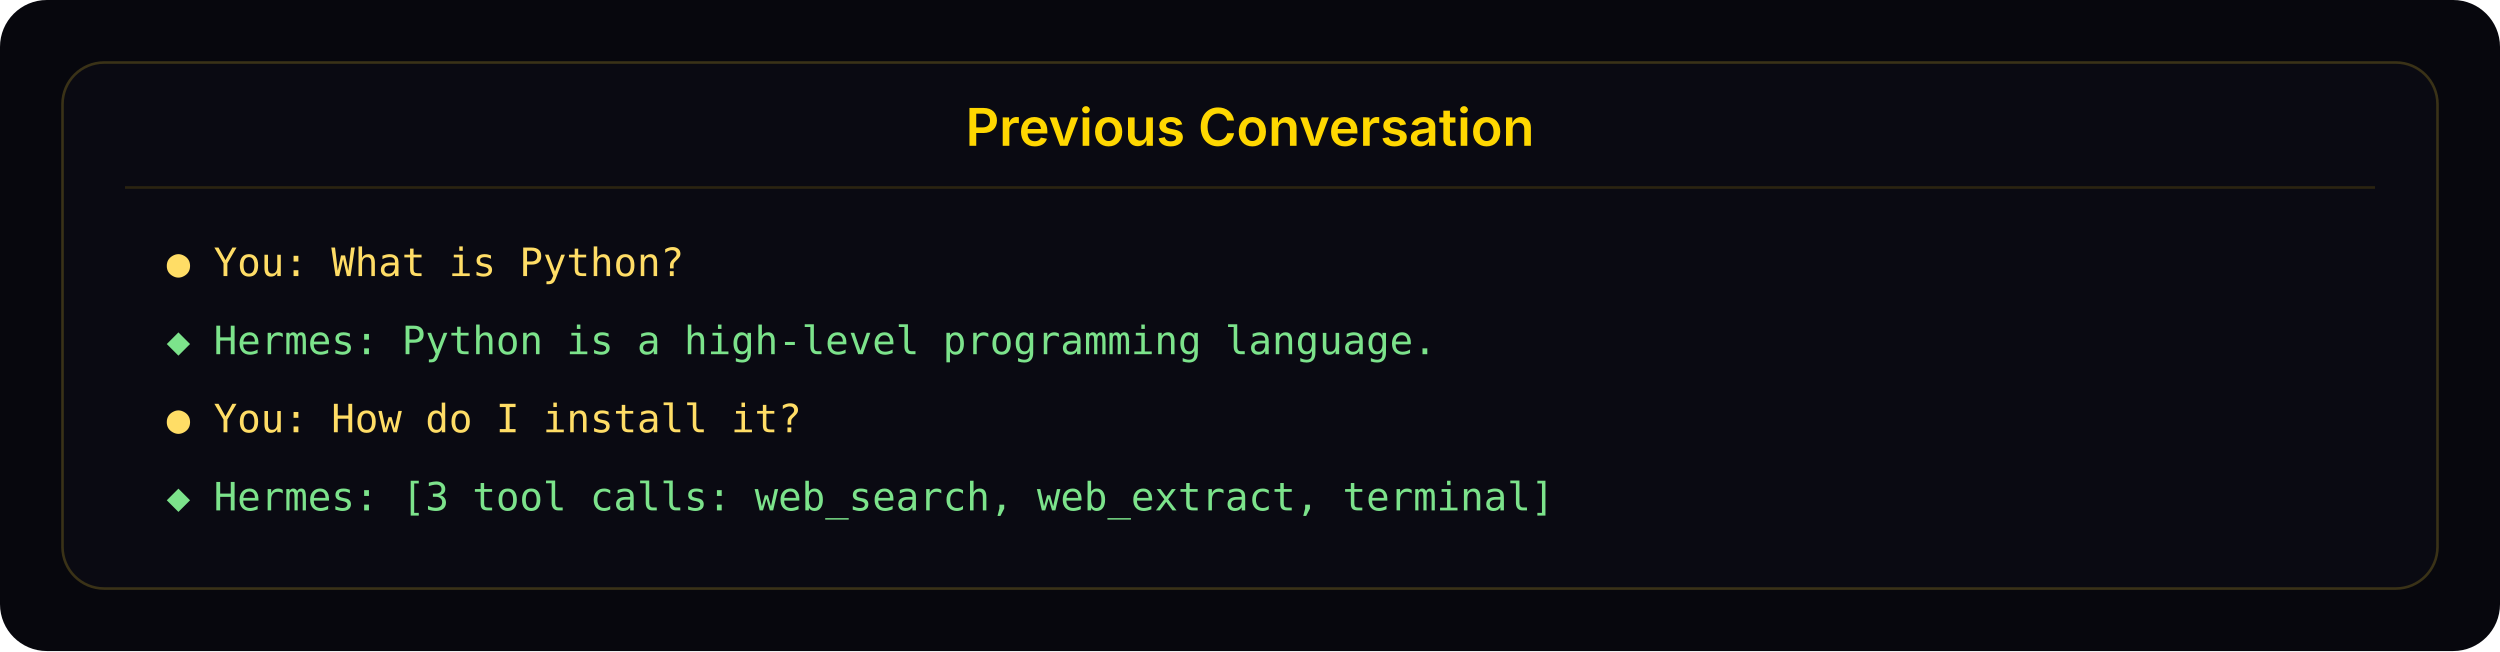
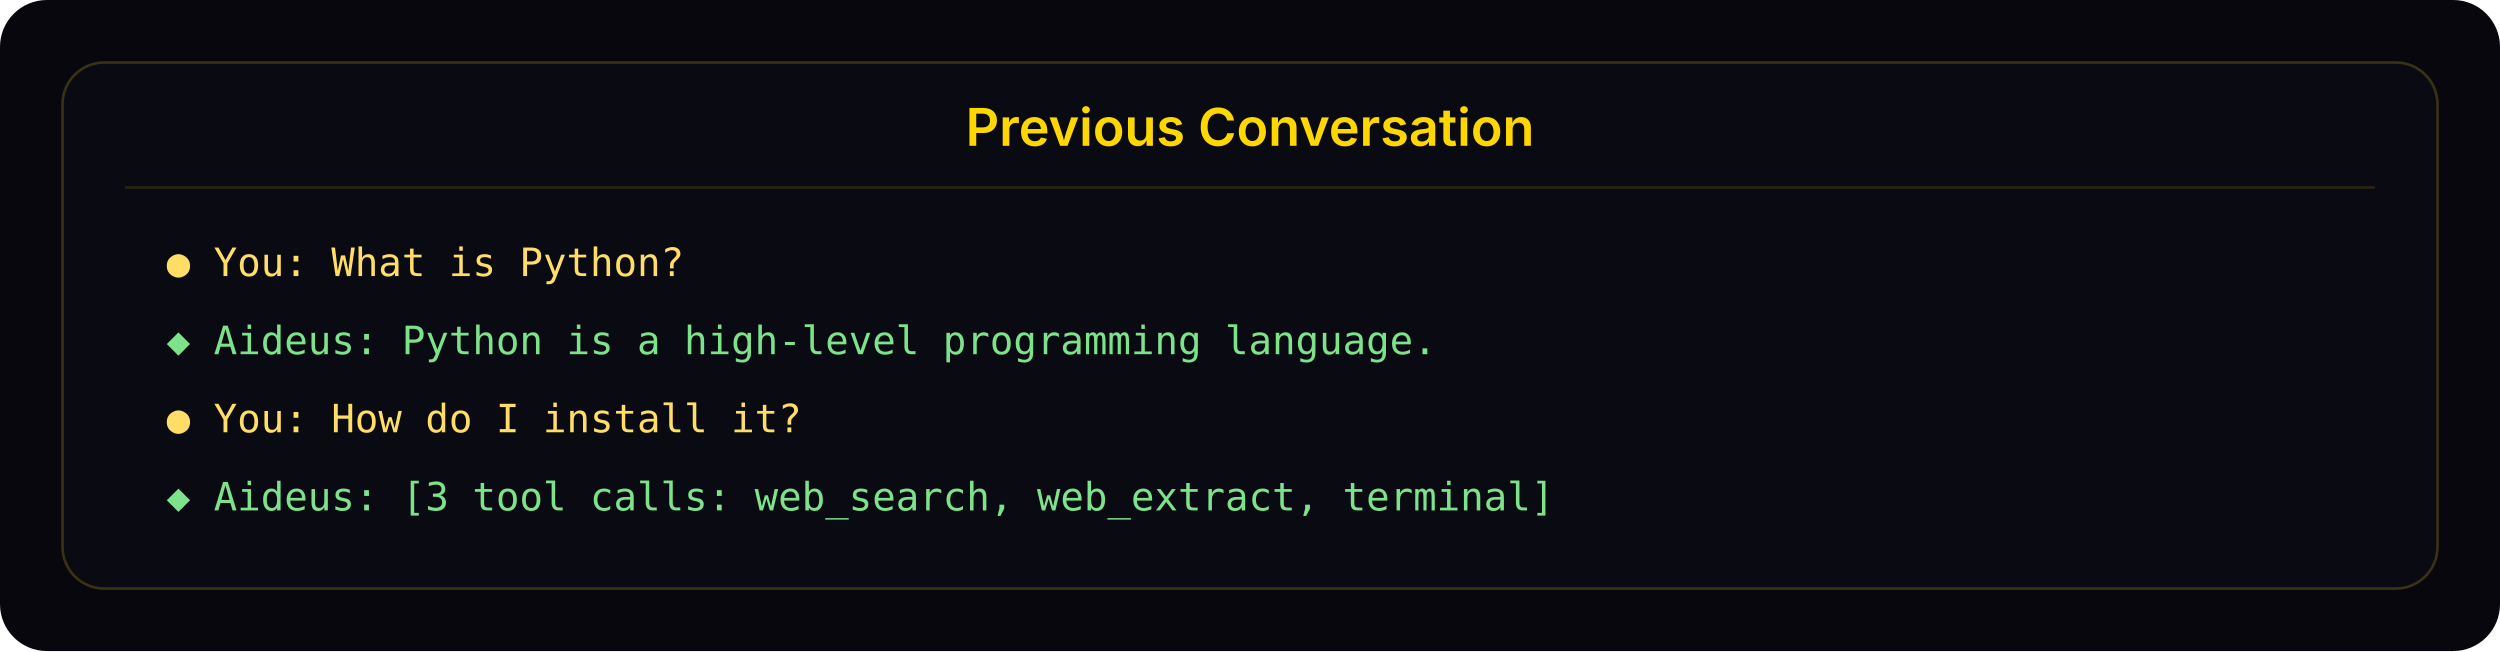
<svg xmlns="http://www.w3.org/2000/svg" width="960" height="250" viewBox="0 0 960 250" role="img" aria-labelledby="title desc">
  <rect width="960" height="250" rx="18" fill="#07070d" />
  <rect x="24" y="24" width="912" height="202" rx="16" fill="#0a0a12" stroke="#3a3217" />
  <text x="480" y="56" text-anchor="middle" fill="#ffd700" font-family="Inter, sans-serif" font-size="20" font-weight="600">Previous Conversation</text>
  <line x1="48" y1="72" x2="912" y2="72" stroke="#2b2410" />
  <text x="64" y="106" fill="#ffdd66" font-family="JetBrains Mono, monospace" font-size="15">● You: What is Python?</text>
-   <text x="64" y="136" fill="#7ce38b" font-family="JetBrains Mono, monospace" font-size="15">◆ Hermes: Python is a high-level programming language.</text>
+   <text x="64" y="136" fill="#7ce38b" font-family="JetBrains Mono, monospace" font-size="15">◆ Aideus: Python is a high-level programming language.</text>
  <text x="64" y="166" fill="#ffdd66" font-family="JetBrains Mono, monospace" font-size="15">● You: How do I install it?</text>
-   <text x="64" y="196" fill="#7ce38b" font-family="JetBrains Mono, monospace" font-size="15">◆ Hermes: [3 tool calls: web_search, web_extract, terminal]</text>
+   <text x="64" y="196" fill="#7ce38b" font-family="JetBrains Mono, monospace" font-size="15">◆ Aideus: [3 tool calls: web_search, web_extract, terminal]</text>
</svg>
